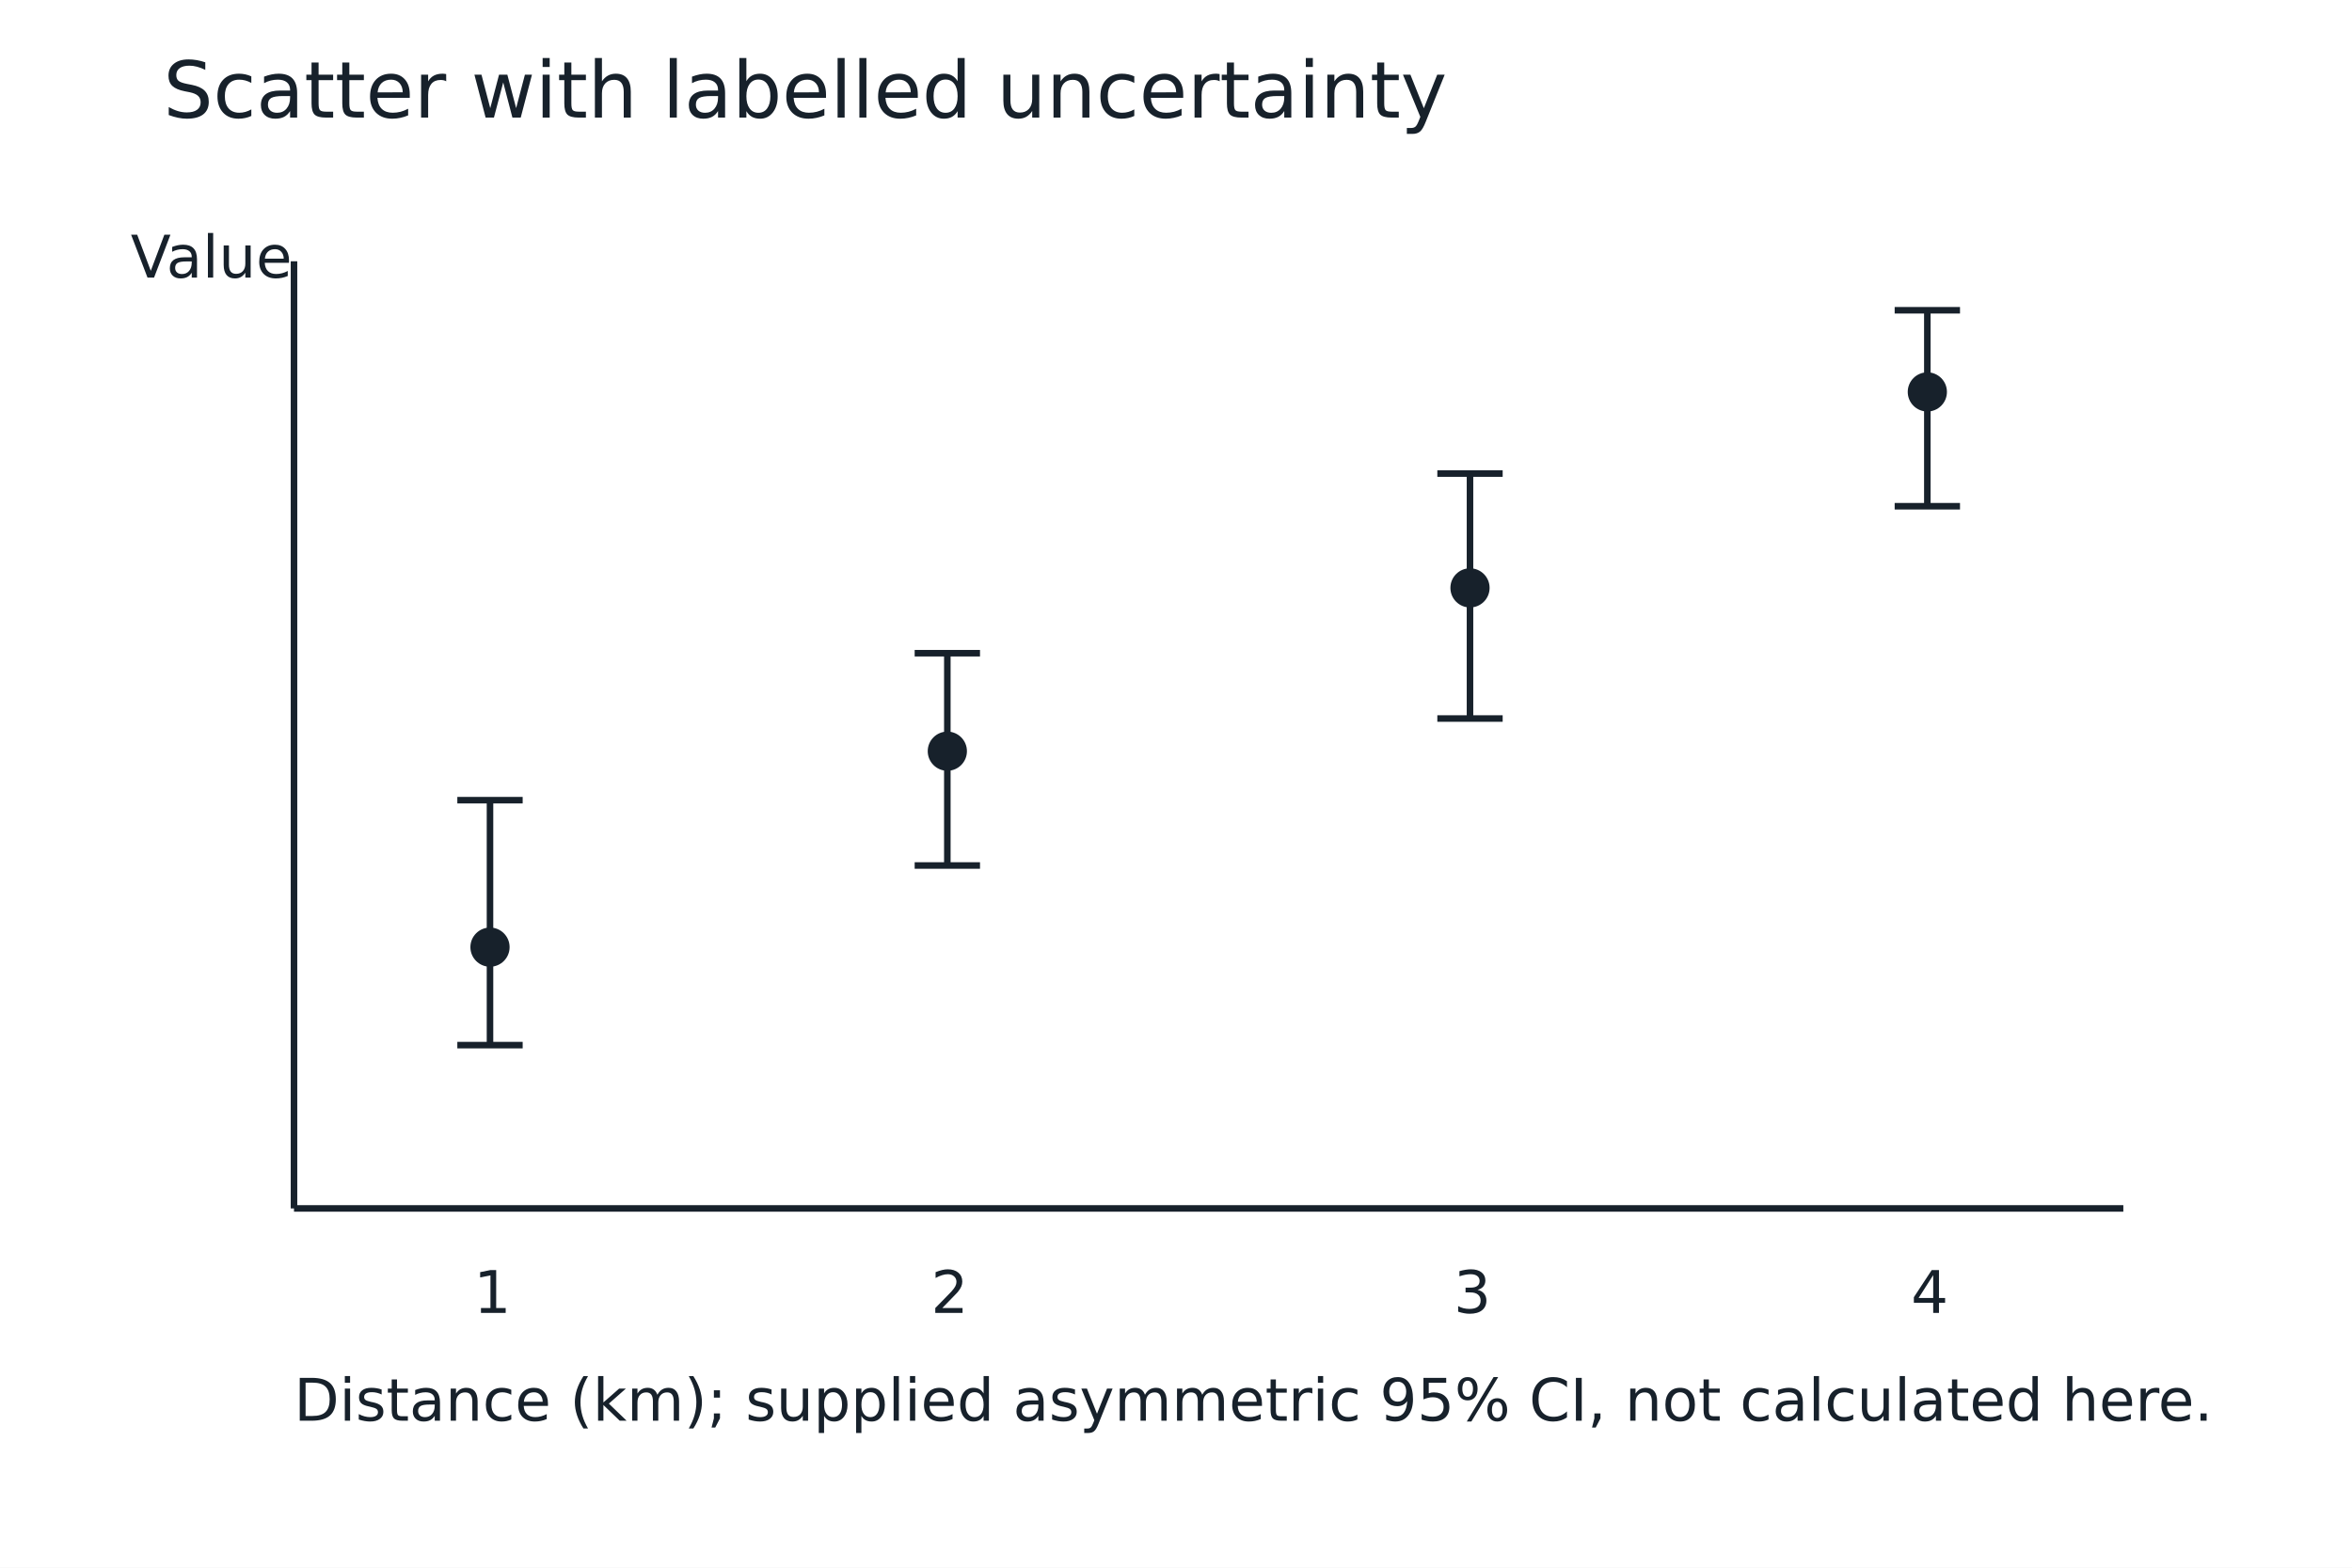
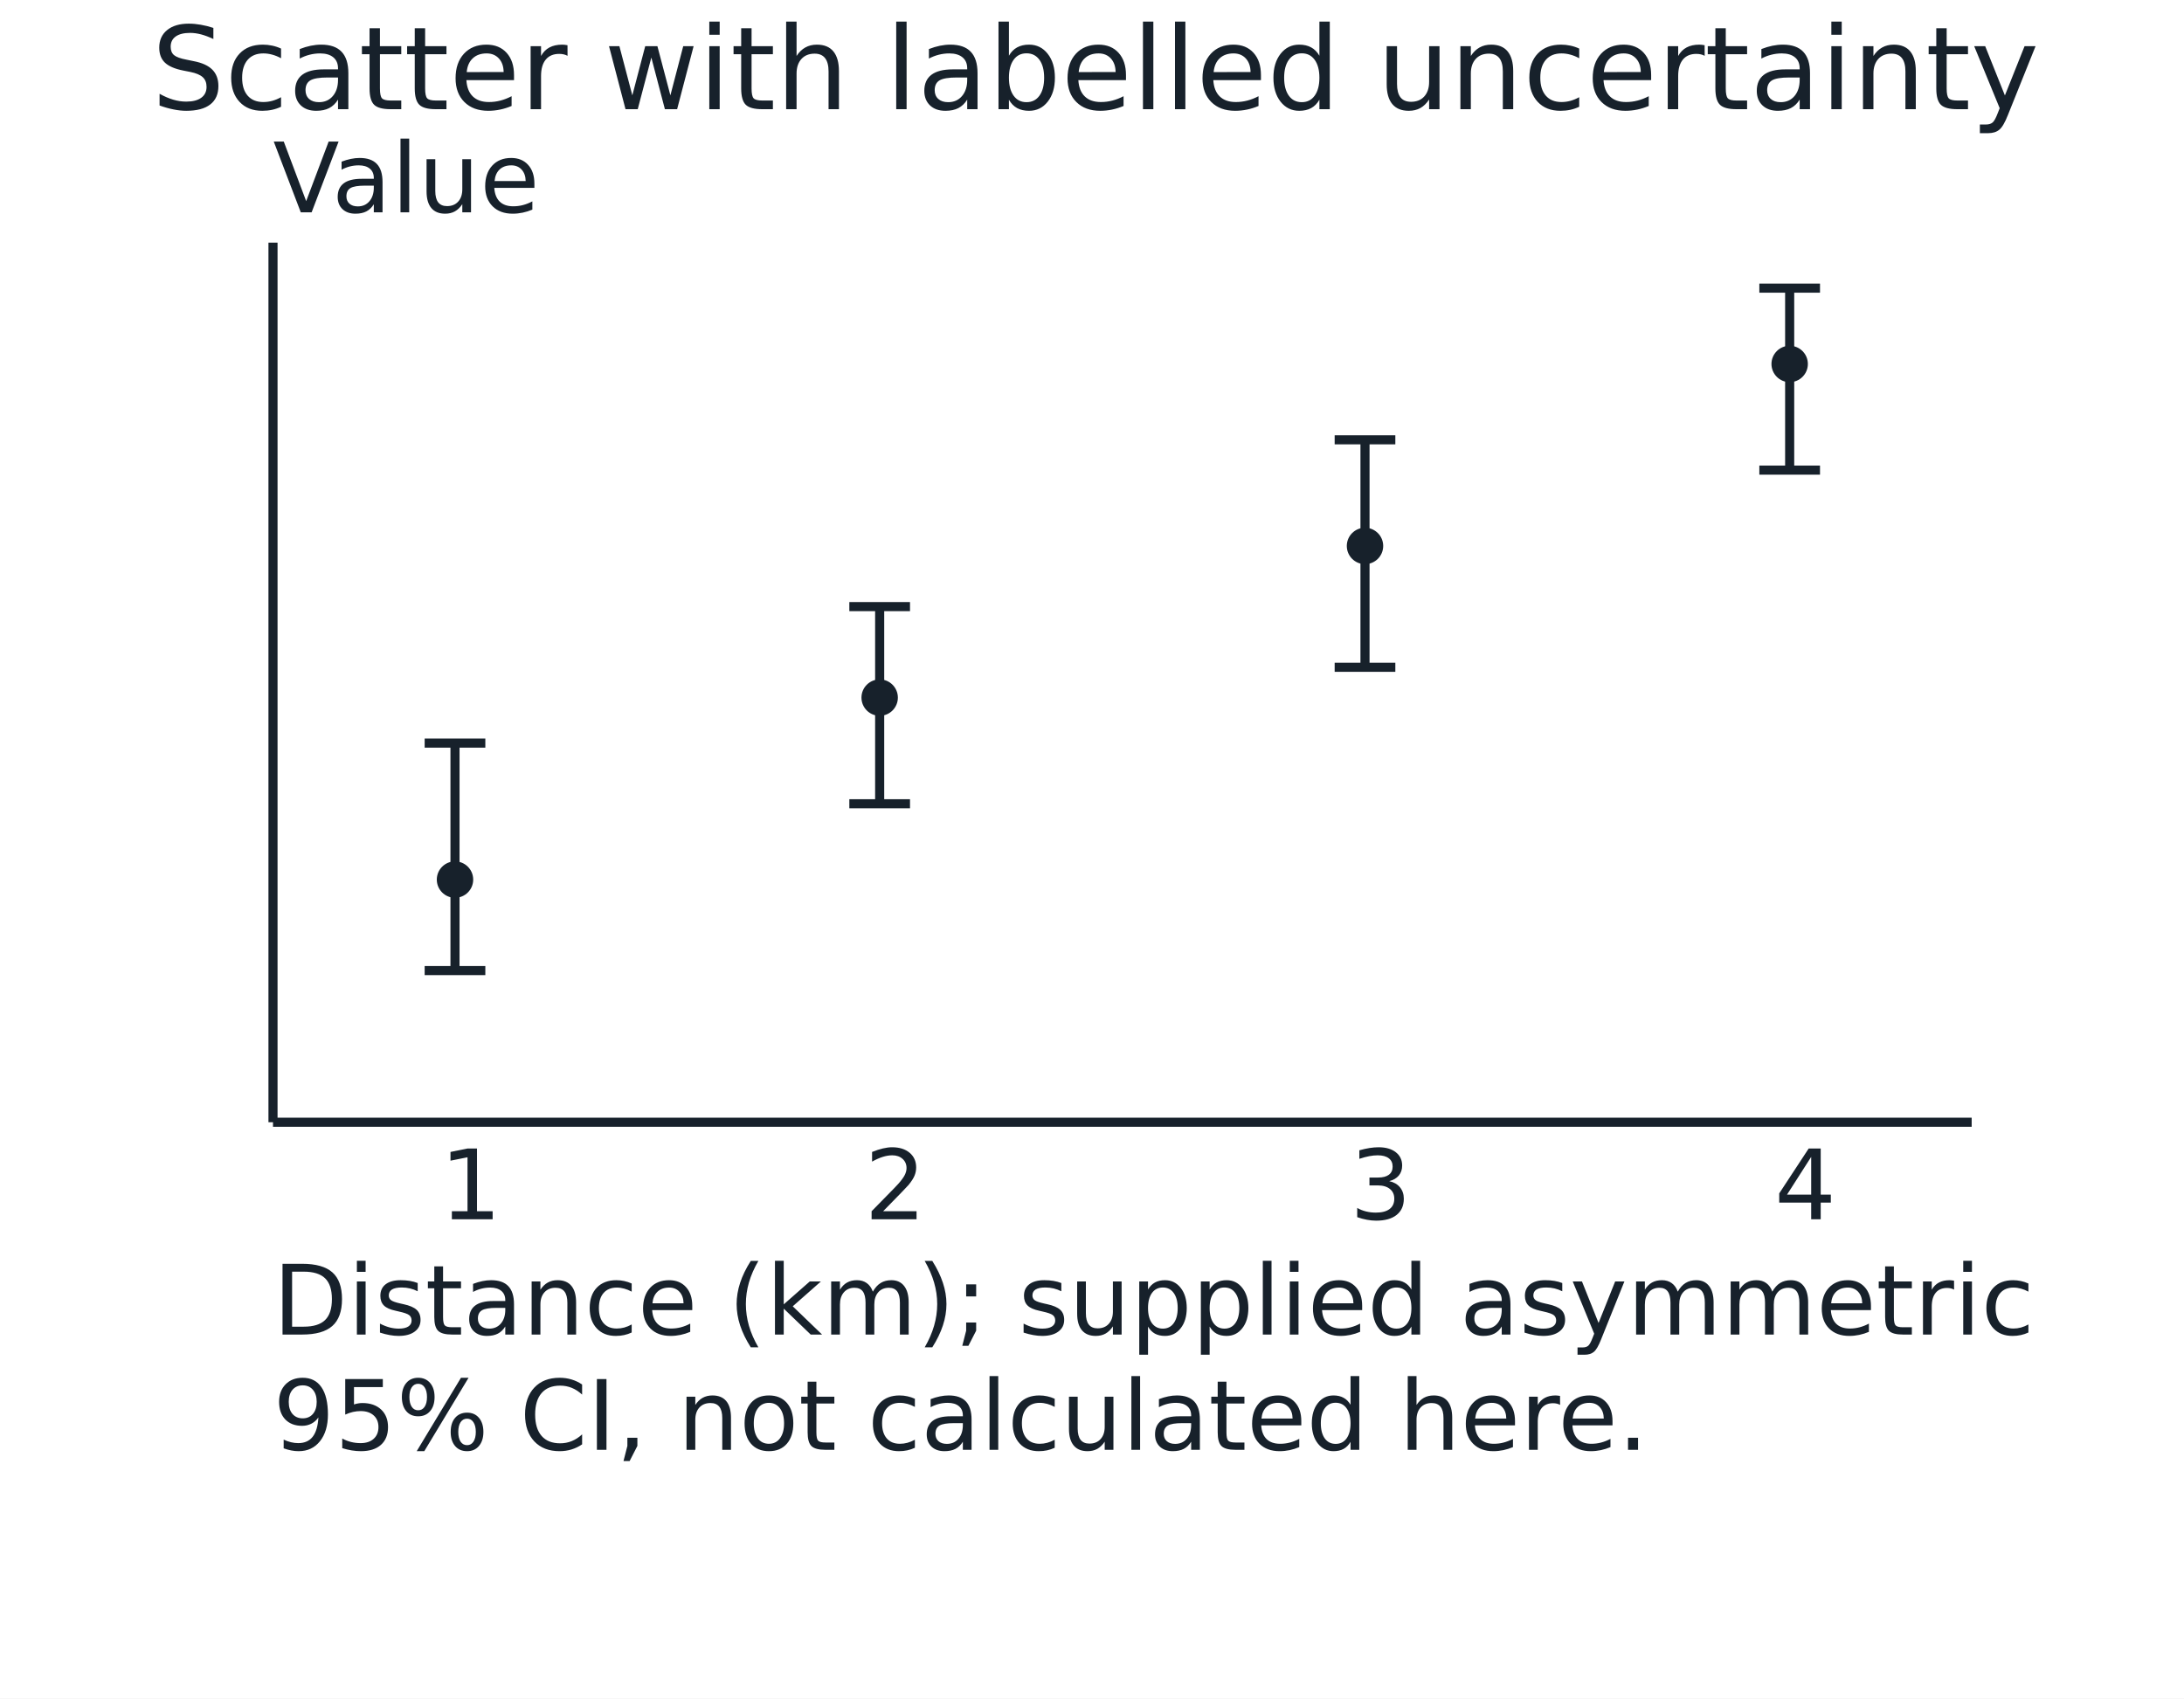
- <svg xmlns="http://www.w3.org/2000/svg" width="720" height="480" viewBox="0 0 720 480" role="img" aria-labelledby="title desc">
-   <rect width="720" height="480" fill="white" />
-   <g font-family="DejaVu Sans, sans-serif" font-size="18" fill="#17212b">
-     <text x="50" y="36" font-size="24">Scatter with labelled uncertainty</text>
-     <line x1="90" y1="80" x2="90" y2="370" stroke="#17212b" stroke-width="2" />
-     <line x1="90" y1="370" x2="650" y2="370" stroke="#17212b" stroke-width="2" />
-     <text x="90" y="435">Distance (km); supplied asymmetric 95% CI, not calculated here.</text>
-     <line x1="150" y1="320" x2="150" y2="245" stroke="#17212b" stroke-width="2" />
-     <line x1="140" y1="320" x2="160" y2="320" stroke="#17212b" stroke-width="2" />
-     <line x1="140" y1="245" x2="160" y2="245" stroke="#17212b" stroke-width="2" />
+ <svg xmlns="http://www.w3.org/2000/svg" width="720" height="560" viewBox="0 0 720 560" role="img" aria-labelledby="title desc">
+   <rect width="720" height="560" fill="white" />
+   <g font-family="DejaVu Sans, Liberation Sans, Arial, sans-serif" font-size="32" fill="#17212b">
+     <text x="50" y="36" font-size="38">Scatter with labelled uncertainty</text>
+     <line x1="90" y1="80" x2="90" y2="370" stroke="#17212b" stroke-width="3" />
+     <line x1="90" y1="370" x2="650" y2="370" stroke="#17212b" stroke-width="3" />
+     <text x="90" y="440">
+       <tspan x="90.0" y="440">Distance (km); supplied asymmetric</tspan>
+       <tspan x="90.0" y="478">95% CI, not calculated here.</tspan>
+     </text>
+     <line x1="150" y1="320" x2="150" y2="245" stroke="#17212b" stroke-width="3" />
+     <line x1="140" y1="320" x2="160" y2="320" stroke="#17212b" stroke-width="3" />
+     <line x1="140" y1="245" x2="160" y2="245" stroke="#17212b" stroke-width="3" />
    <circle cx="150" cy="290" r="6" />
    <text x="145" y="402">1</text>
-     <line x1="290" y1="265" x2="290" y2="200" stroke="#17212b" stroke-width="2" />
-     <line x1="280" y1="265" x2="300" y2="265" stroke="#17212b" stroke-width="2" />
-     <line x1="280" y1="200" x2="300" y2="200" stroke="#17212b" stroke-width="2" />
+     <line x1="290" y1="265" x2="290" y2="200" stroke="#17212b" stroke-width="3" />
+     <line x1="280" y1="265" x2="300" y2="265" stroke="#17212b" stroke-width="3" />
+     <line x1="280" y1="200" x2="300" y2="200" stroke="#17212b" stroke-width="3" />
    <circle cx="290" cy="230" r="6" />
    <text x="285" y="402">2</text>
-     <line x1="450" y1="220" x2="450" y2="145" stroke="#17212b" stroke-width="2" />
-     <line x1="440" y1="220" x2="460" y2="220" stroke="#17212b" stroke-width="2" />
-     <line x1="440" y1="145" x2="460" y2="145" stroke="#17212b" stroke-width="2" />
+     <line x1="450" y1="220" x2="450" y2="145" stroke="#17212b" stroke-width="3" />
+     <line x1="440" y1="220" x2="460" y2="220" stroke="#17212b" stroke-width="3" />
+     <line x1="440" y1="145" x2="460" y2="145" stroke="#17212b" stroke-width="3" />
    <circle cx="450" cy="180" r="6" />
    <text x="445" y="402">3</text>
-     <line x1="590" y1="155" x2="590" y2="95" stroke="#17212b" stroke-width="2" />
-     <line x1="580" y1="155" x2="600" y2="155" stroke="#17212b" stroke-width="2" />
-     <line x1="580" y1="95" x2="600" y2="95" stroke="#17212b" stroke-width="2" />
+     <line x1="590" y1="155" x2="590" y2="95" stroke="#17212b" stroke-width="3" />
+     <line x1="580" y1="155" x2="600" y2="155" stroke="#17212b" stroke-width="3" />
+     <line x1="580" y1="95" x2="600" y2="95" stroke="#17212b" stroke-width="3" />
    <circle cx="590" cy="120" r="6" />
    <text x="585" y="402">4</text>
-     <text x="40" y="85">Value</text>
+     <text x="90" y="70">Value</text>
  </g>
</svg>
